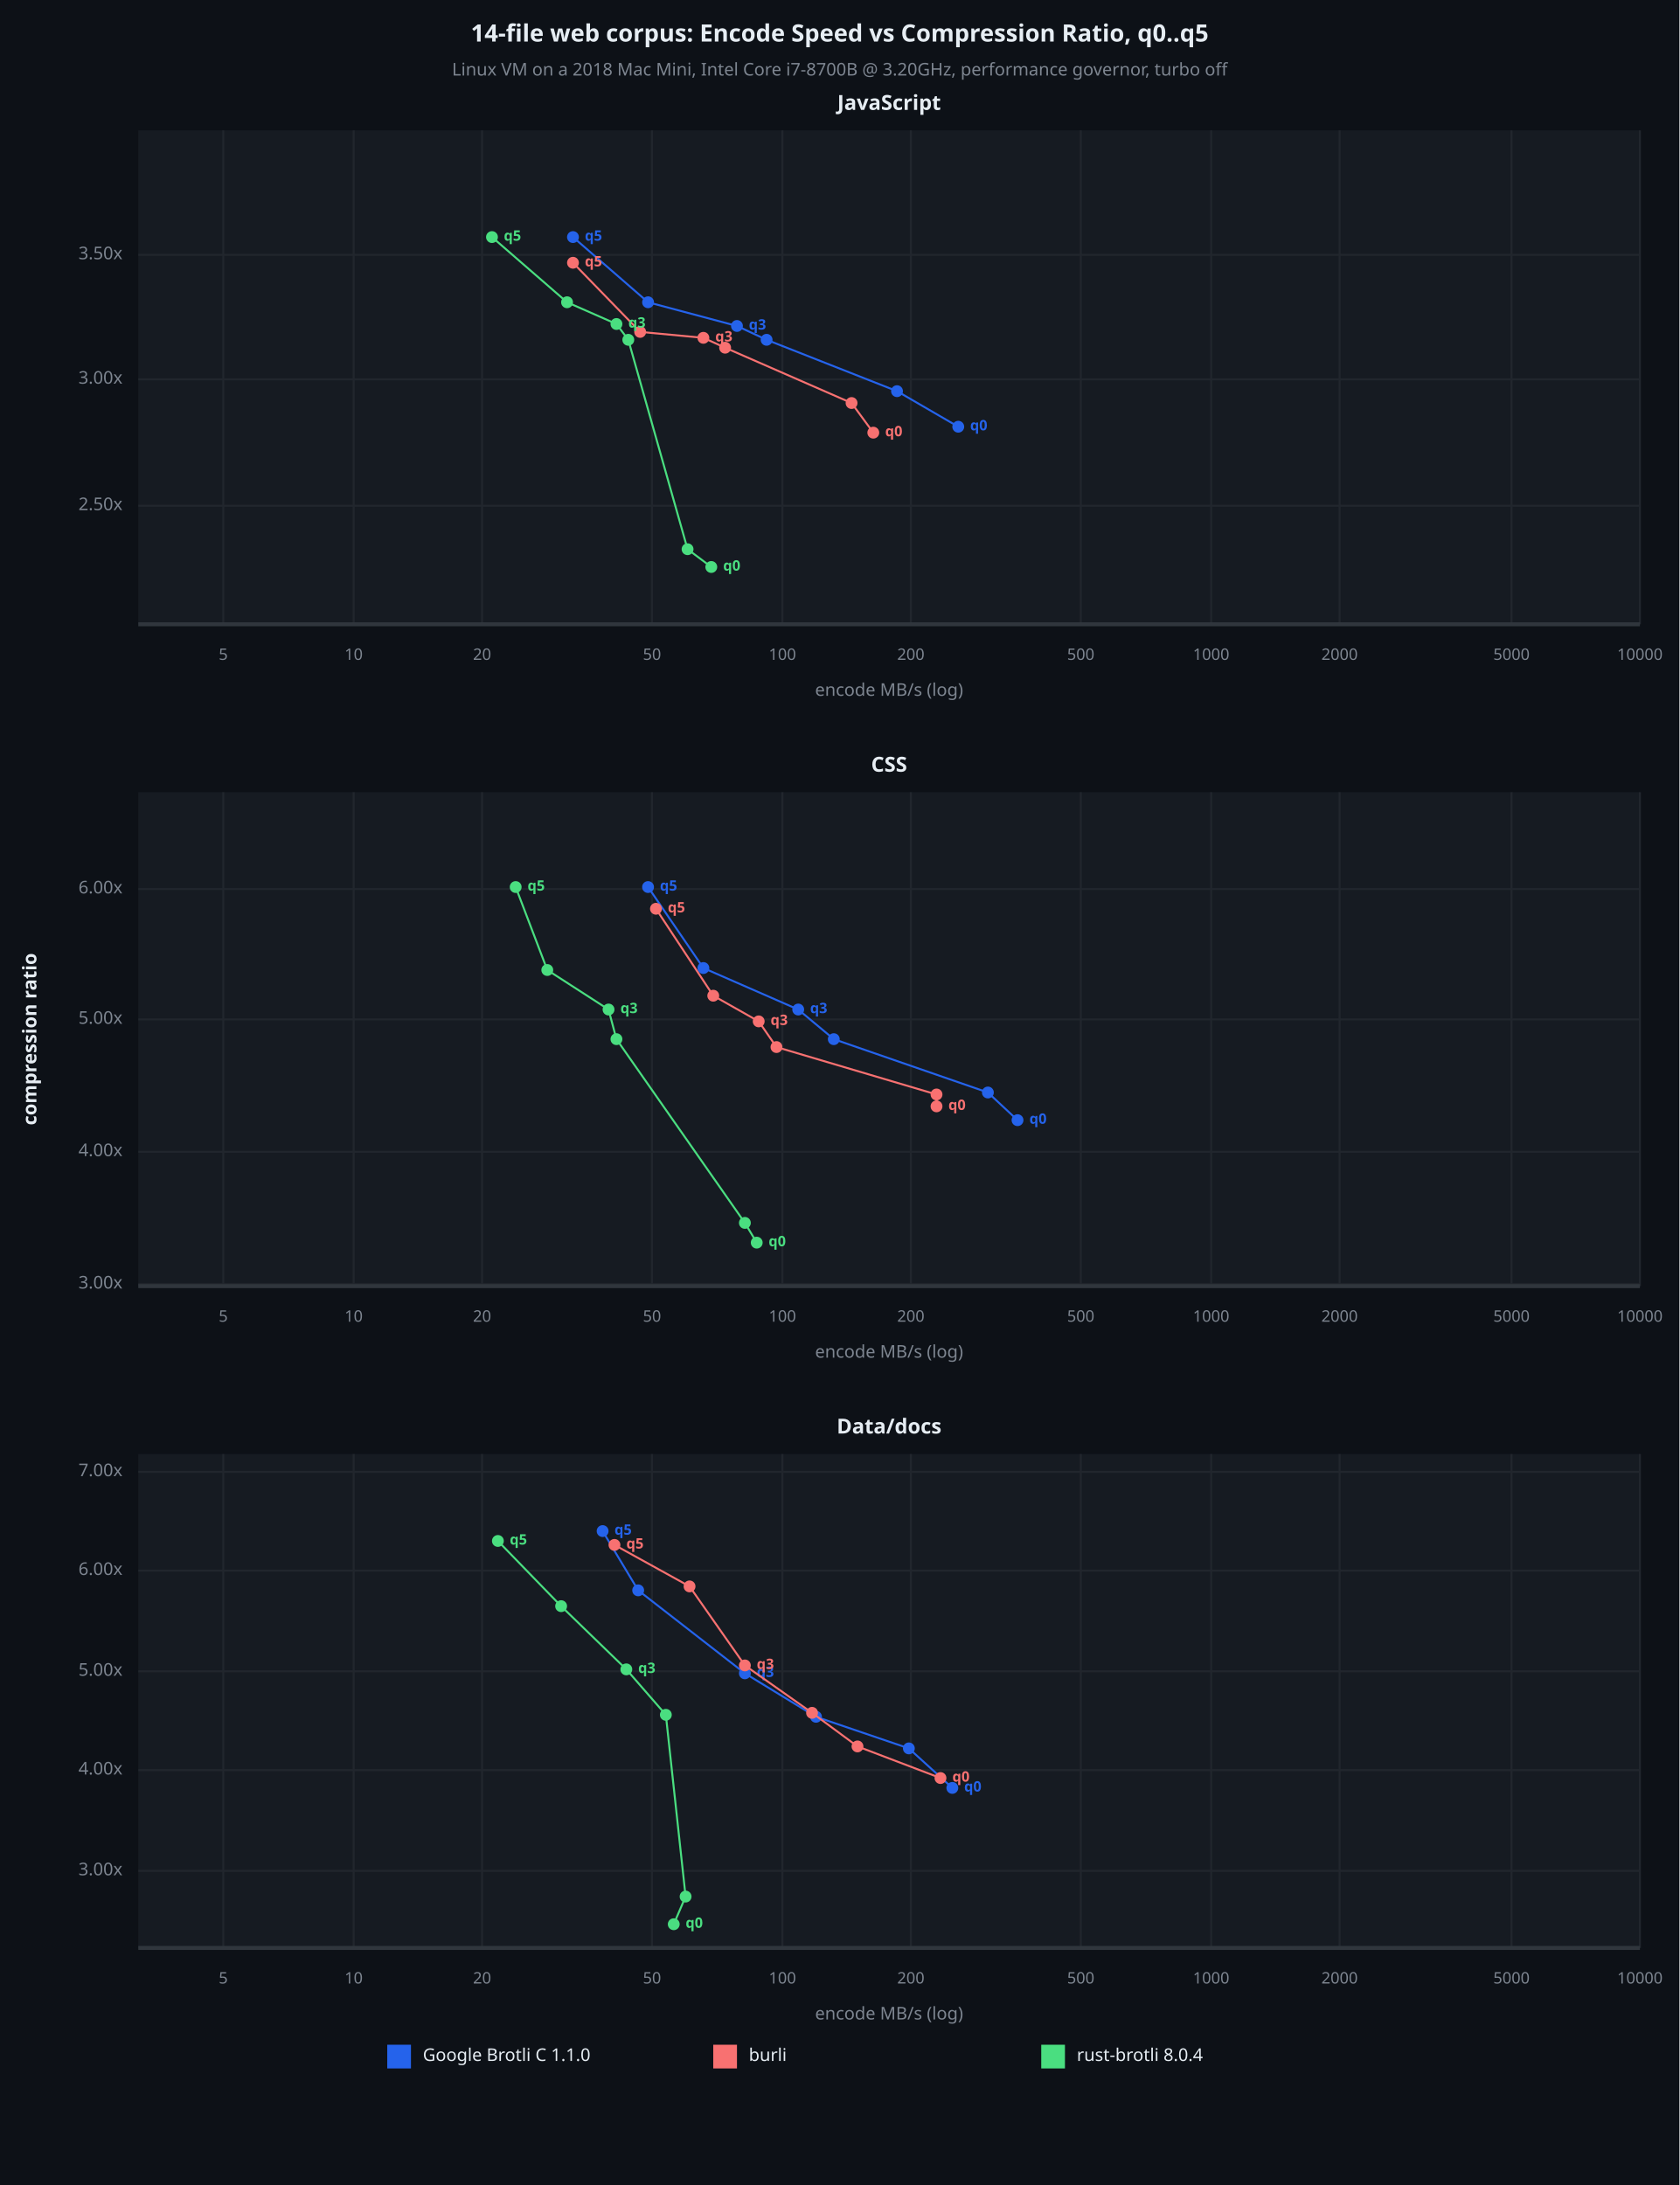
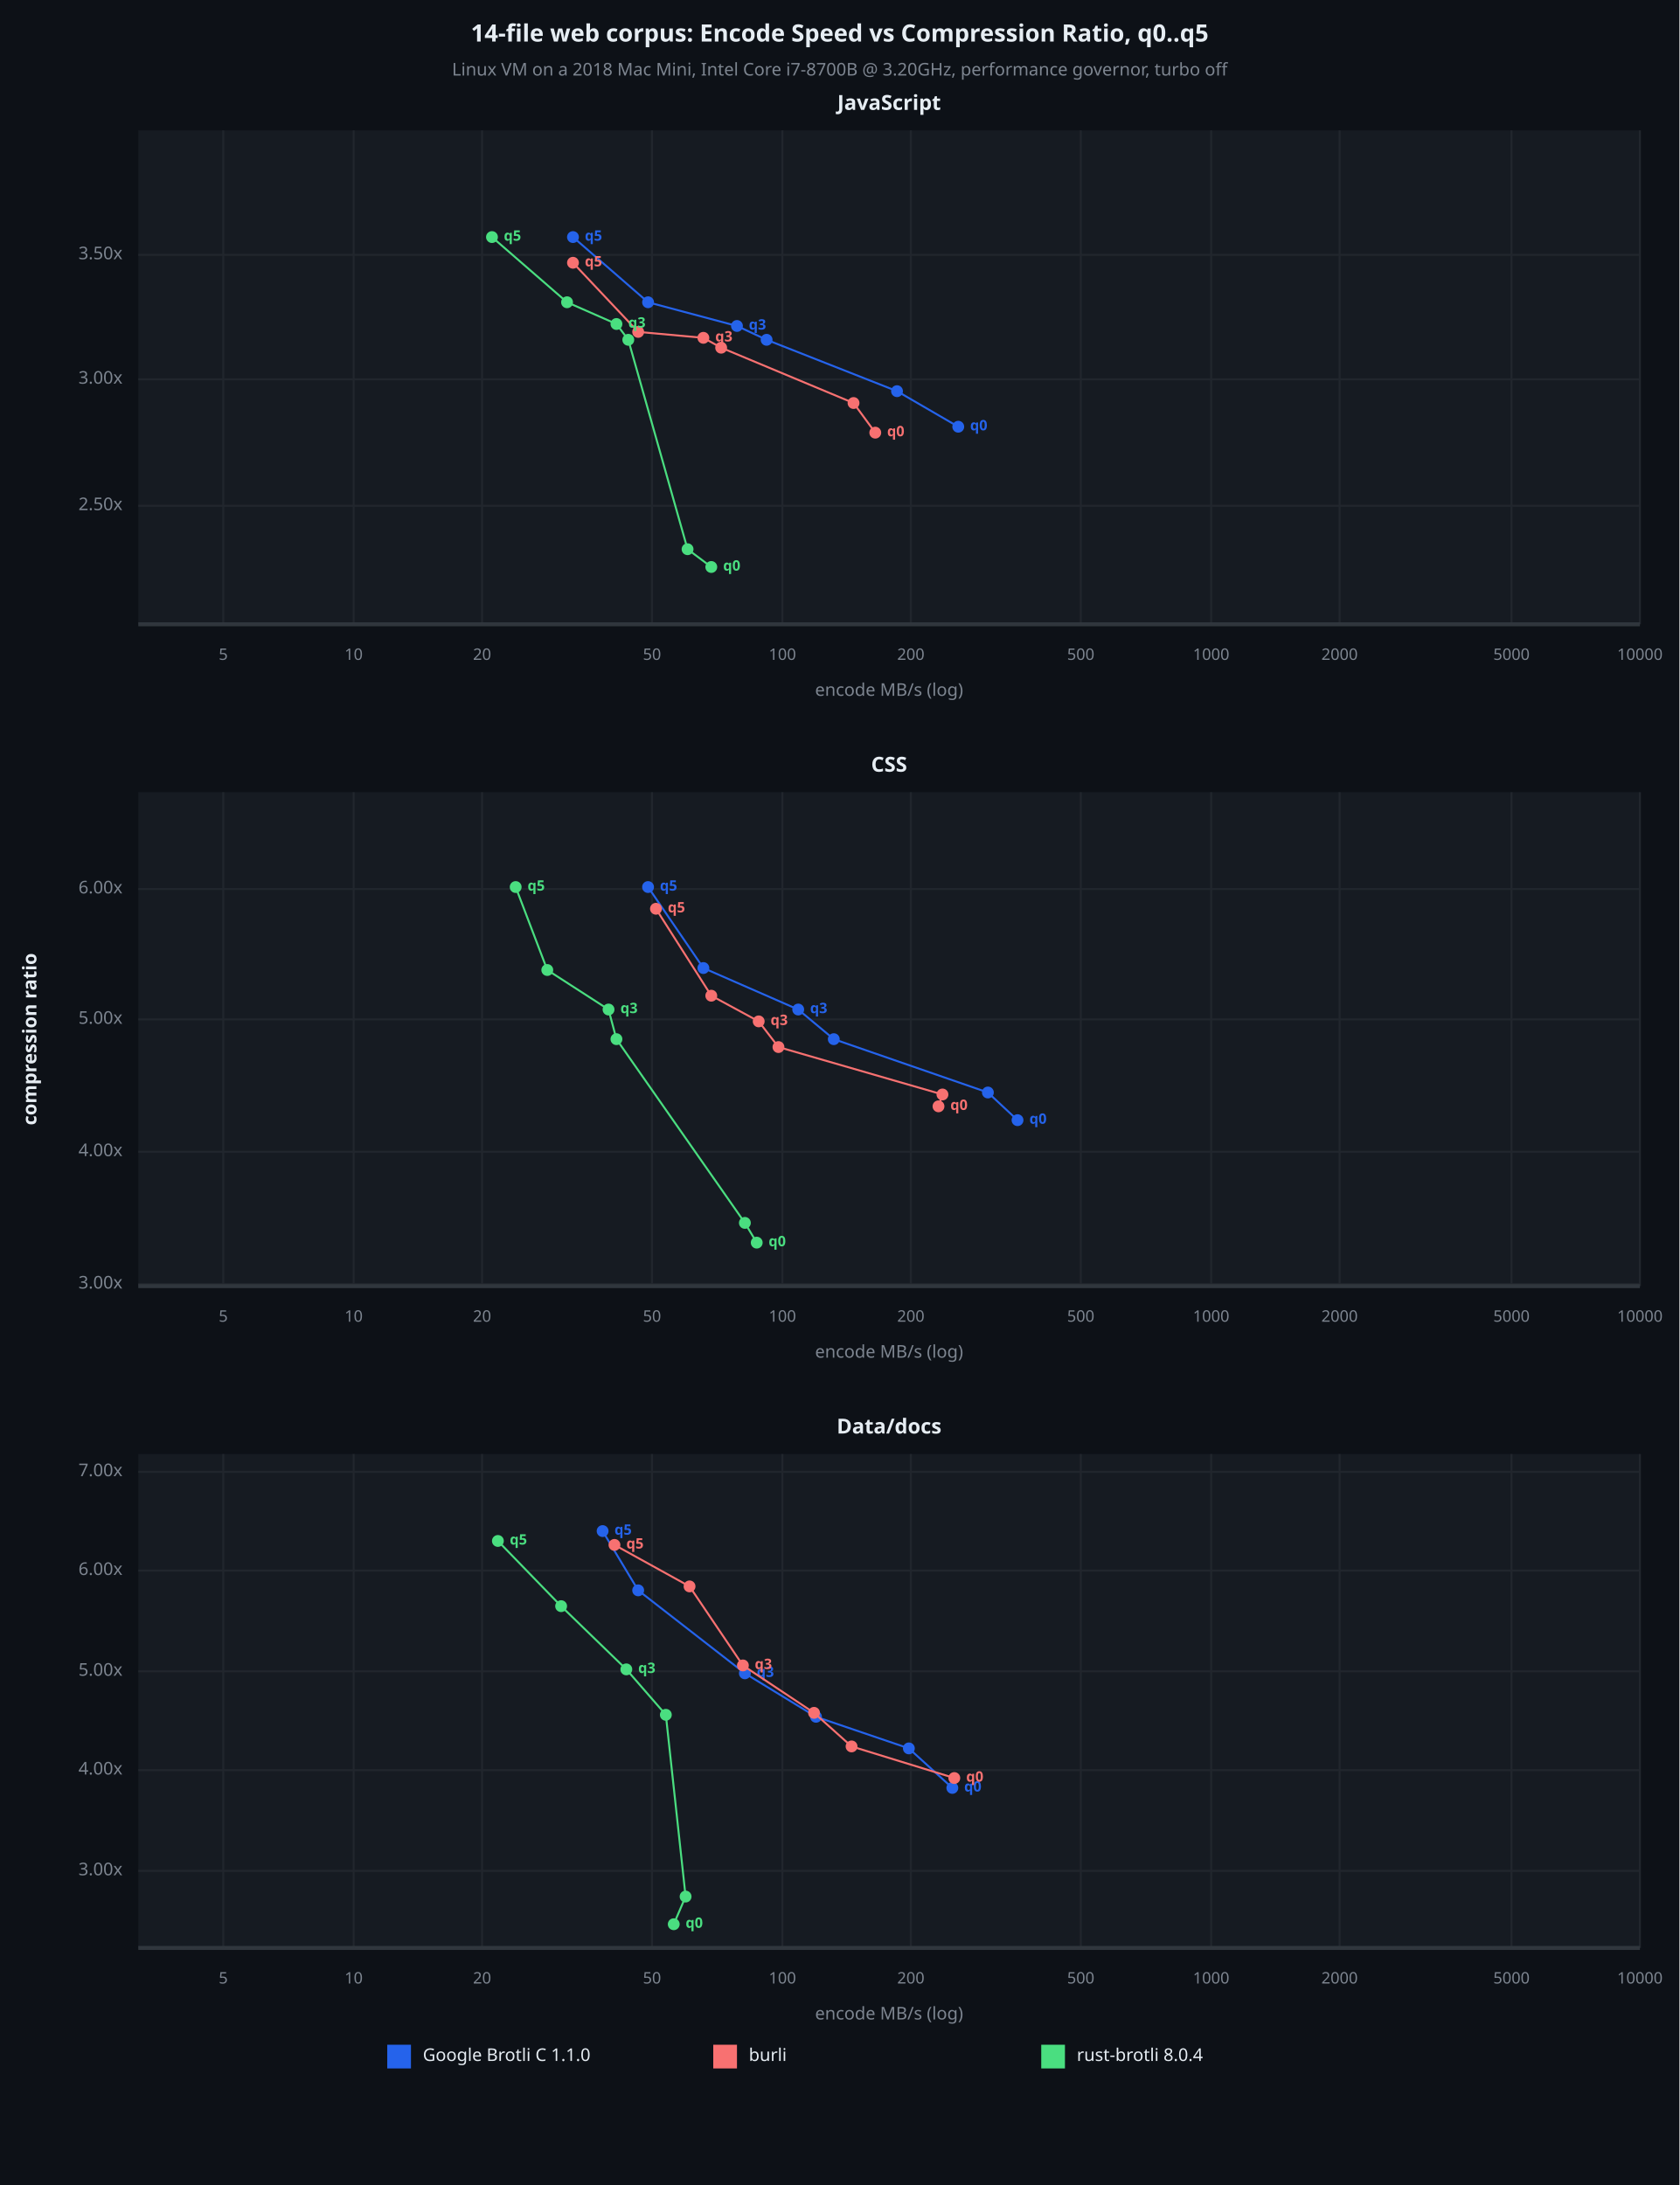
<svg xmlns="http://www.w3.org/2000/svg" viewBox="0 0 850 1106" font-family="system-ui, -apple-system, sans-serif">
  <rect x="0" y="0" width="850" height="1106" opacity="1" fill="#0D1117" stroke="none" />
  <text x="425" y="18" dy="0.5ex" text-anchor="middle" font-family="sans-serif" font-size="12.097" opacity="1" fill="#E6EDF3" font-weight="bold">
14-file web corpus: Encode Speed vs Compression Ratio, q0..q5
</text>
  <text x="425" y="36" dy="0.5ex" text-anchor="middle" font-family="sans-serif" font-size="8.871" opacity="1" fill="#7D8590">
Linux VM on a 2018 Mac Mini, Intel Core i7-8700B @ 3.20GHz, performance governor, turbo off
</text>
  <rect x="70" y="66" width="760" height="250" opacity="1" fill="#161B22" stroke="none" />
  <text x="450" y="53" dy="0.5ex" text-anchor="middle" font-family="sans-serif" font-size="10.484" opacity="1" fill="#E6EDF3" font-weight="bold">
JavaScript
</text>
  <polyline fill="none" opacity="1" stroke="#21262D" stroke-width="1" points="113,66 113,316 " />
  <text x="113" y="332" dy="0.5ex" text-anchor="middle" font-family="sans-serif" font-size="8.065" opacity="1" fill="#7D8590">
5
</text>
  <polyline fill="none" opacity="1" stroke="#21262D" stroke-width="1" points="179,66 179,316 " />
  <text x="179" y="332" dy="0.5ex" text-anchor="middle" font-family="sans-serif" font-size="8.065" opacity="1" fill="#7D8590">
10
</text>
  <polyline fill="none" opacity="1" stroke="#21262D" stroke-width="1" points="244,66 244,316 " />
  <text x="244" y="332" dy="0.5ex" text-anchor="middle" font-family="sans-serif" font-size="8.065" opacity="1" fill="#7D8590">
20
</text>
  <polyline fill="none" opacity="1" stroke="#21262D" stroke-width="1" points="330,66 330,316 " />
  <text x="330" y="332" dy="0.5ex" text-anchor="middle" font-family="sans-serif" font-size="8.065" opacity="1" fill="#7D8590">
50
</text>
  <polyline fill="none" opacity="1" stroke="#21262D" stroke-width="1" points="396,66 396,316 " />
  <text x="396" y="332" dy="0.5ex" text-anchor="middle" font-family="sans-serif" font-size="8.065" opacity="1" fill="#7D8590">
100
</text>
  <polyline fill="none" opacity="1" stroke="#21262D" stroke-width="1" points="461,66 461,316 " />
  <text x="461" y="332" dy="0.5ex" text-anchor="middle" font-family="sans-serif" font-size="8.065" opacity="1" fill="#7D8590">
200
</text>
  <polyline fill="none" opacity="1" stroke="#21262D" stroke-width="1" points="547,66 547,316 " />
  <text x="547" y="332" dy="0.5ex" text-anchor="middle" font-family="sans-serif" font-size="8.065" opacity="1" fill="#7D8590">
500
</text>
  <polyline fill="none" opacity="1" stroke="#21262D" stroke-width="1" points="613,66 613,316 " />
  <text x="613" y="332" dy="0.5ex" text-anchor="middle" font-family="sans-serif" font-size="8.065" opacity="1" fill="#7D8590">
1000
</text>
  <polyline fill="none" opacity="1" stroke="#21262D" stroke-width="1" points="678,66 678,316 " />
  <text x="678" y="332" dy="0.5ex" text-anchor="middle" font-family="sans-serif" font-size="8.065" opacity="1" fill="#7D8590">
2000
</text>
  <polyline fill="none" opacity="1" stroke="#21262D" stroke-width="1" points="765,66 765,316 " />
  <text x="765" y="332" dy="0.5ex" text-anchor="middle" font-family="sans-serif" font-size="8.065" opacity="1" fill="#7D8590">
5000
</text>
  <polyline fill="none" opacity="1" stroke="#21262D" stroke-width="1" points="830,66 830,316 " />
  <text x="830" y="332" dy="0.5ex" text-anchor="middle" font-family="sans-serif" font-size="8.065" opacity="1" fill="#7D8590">
10000
</text>
  <polyline fill="none" opacity="1" stroke="#21262D" stroke-width="1" points="70,256 830,256 " />
  <text x="62" y="256" dy="0.5ex" text-anchor="end" font-family="sans-serif" font-size="8.871" opacity="1" fill="#7D8590">
2.50x
</text>
  <polyline fill="none" opacity="1" stroke="#21262D" stroke-width="1" points="70,192 830,192 " />
  <text x="62" y="192" dy="0.5ex" text-anchor="end" font-family="sans-serif" font-size="8.871" opacity="1" fill="#7D8590">
3.00x
</text>
  <polyline fill="none" opacity="1" stroke="#21262D" stroke-width="1" points="70,129 830,129 " />
  <text x="62" y="129" dy="0.5ex" text-anchor="end" font-family="sans-serif" font-size="8.871" opacity="1" fill="#7D8590">
3.50x
</text>
  <polyline fill="none" opacity="1" stroke="#30363D" stroke-width="2" points="70,316 830,316 " />
  <polyline fill="none" opacity="1" stroke="#2563EB" stroke-width="1" points="485,216 454,198 388,172 373,165 328,153 290,120 " />
  <circle cx="485" cy="216" r="3" opacity="1" fill="#2563EB" stroke="none" stroke-width="1" />
  <text x="491" y="216" dy="0.5ex" text-anchor="start" font-family="sans-serif" font-size="7.258" opacity="1" fill="#2563EB" font-weight="bold">
q0
</text>
  <circle cx="454" cy="198" r="3" opacity="1" fill="#2563EB" stroke="none" stroke-width="1" />
  <circle cx="388" cy="172" r="3" opacity="1" fill="#2563EB" stroke="none" stroke-width="1" />
  <circle cx="373" cy="165" r="3" opacity="1" fill="#2563EB" stroke="none" stroke-width="1" />
  <text x="379" y="165" dy="0.5ex" text-anchor="start" font-family="sans-serif" font-size="7.258" opacity="1" fill="#2563EB" font-weight="bold">
q3
</text>
  <circle cx="328" cy="153" r="3" opacity="1" fill="#2563EB" stroke="none" stroke-width="1" />
  <circle cx="290" cy="120" r="3" opacity="1" fill="#2563EB" stroke="none" stroke-width="1" />
  <text x="296" y="120" dy="0.5ex" text-anchor="start" font-family="sans-serif" font-size="7.258" opacity="1" fill="#2563EB" font-weight="bold">
q5
</text>
-   <polyline fill="none" opacity="1" stroke="#F87171" stroke-width="1" points="442,219 431,204 367,176 356,171 324,168 290,133 " />
-   <circle cx="442" cy="219" r="3" opacity="1" fill="#F87171" stroke="none" stroke-width="1" />
-   <text x="448" y="219" dy="0.5ex" text-anchor="start" font-family="sans-serif" font-size="7.258" opacity="1" fill="#F87171" font-weight="bold">
- q0
- </text>
-   <circle cx="431" cy="204" r="3" opacity="1" fill="#F87171" stroke="none" stroke-width="1" />
-   <circle cx="367" cy="176" r="3" opacity="1" fill="#F87171" stroke="none" stroke-width="1" />
+   <polyline fill="none" opacity="1" stroke="#F87171" stroke-width="1" points="443,219 432,204 365,176 356,171 323,168 290,133 " />
+   <circle cx="443" cy="219" r="3" opacity="1" fill="#F87171" stroke="none" stroke-width="1" />
+   <text x="449" y="219" dy="0.5ex" text-anchor="start" font-family="sans-serif" font-size="7.258" opacity="1" fill="#F87171" font-weight="bold">
+ q0
+ </text>
+   <circle cx="432" cy="204" r="3" opacity="1" fill="#F87171" stroke="none" stroke-width="1" />
+   <circle cx="365" cy="176" r="3" opacity="1" fill="#F87171" stroke="none" stroke-width="1" />
  <circle cx="356" cy="171" r="3" opacity="1" fill="#F87171" stroke="none" stroke-width="1" />
  <text x="362" y="171" dy="0.5ex" text-anchor="start" font-family="sans-serif" font-size="7.258" opacity="1" fill="#F87171" font-weight="bold">
q3
</text>
-   <circle cx="324" cy="168" r="3" opacity="1" fill="#F87171" stroke="none" stroke-width="1" />
+   <circle cx="323" cy="168" r="3" opacity="1" fill="#F87171" stroke="none" stroke-width="1" />
  <circle cx="290" cy="133" r="3" opacity="1" fill="#F87171" stroke="none" stroke-width="1" />
  <text x="296" y="133" dy="0.5ex" text-anchor="start" font-family="sans-serif" font-size="7.258" opacity="1" fill="#F87171" font-weight="bold">
q5
</text>
  <polyline fill="none" opacity="1" stroke="#4ADE80" stroke-width="1" points="360,287 348,278 318,172 312,164 287,153 249,120 " />
  <circle cx="360" cy="287" r="3" opacity="1" fill="#4ADE80" stroke="none" stroke-width="1" />
  <text x="366" y="287" dy="0.5ex" text-anchor="start" font-family="sans-serif" font-size="7.258" opacity="1" fill="#4ADE80" font-weight="bold">
q0
</text>
  <circle cx="348" cy="278" r="3" opacity="1" fill="#4ADE80" stroke="none" stroke-width="1" />
  <circle cx="318" cy="172" r="3" opacity="1" fill="#4ADE80" stroke="none" stroke-width="1" />
  <circle cx="312" cy="164" r="3" opacity="1" fill="#4ADE80" stroke="none" stroke-width="1" />
  <text x="318" y="164" dy="0.5ex" text-anchor="start" font-family="sans-serif" font-size="7.258" opacity="1" fill="#4ADE80" font-weight="bold">
q3
</text>
  <circle cx="287" cy="153" r="3" opacity="1" fill="#4ADE80" stroke="none" stroke-width="1" />
  <circle cx="249" cy="120" r="3" opacity="1" fill="#4ADE80" stroke="none" stroke-width="1" />
  <text x="255" y="120" dy="0.5ex" text-anchor="start" font-family="sans-serif" font-size="7.258" opacity="1" fill="#4ADE80" font-weight="bold">
q5
</text>
  <text x="450" y="350" dy="0.5ex" text-anchor="middle" font-family="sans-serif" font-size="8.871" opacity="1" fill="#7D8590">
encode MB/s (log)
</text>
  <rect x="70" y="401" width="760" height="250" opacity="1" fill="#161B22" stroke="none" />
  <text x="450" y="388" dy="0.5ex" text-anchor="middle" font-family="sans-serif" font-size="10.484" opacity="1" fill="#E6EDF3" font-weight="bold">
CSS
</text>
  <polyline fill="none" opacity="1" stroke="#21262D" stroke-width="1" points="113,401 113,651 " />
  <text x="113" y="667" dy="0.5ex" text-anchor="middle" font-family="sans-serif" font-size="8.065" opacity="1" fill="#7D8590">
5
</text>
  <polyline fill="none" opacity="1" stroke="#21262D" stroke-width="1" points="179,401 179,651 " />
  <text x="179" y="667" dy="0.5ex" text-anchor="middle" font-family="sans-serif" font-size="8.065" opacity="1" fill="#7D8590">
10
</text>
  <polyline fill="none" opacity="1" stroke="#21262D" stroke-width="1" points="244,401 244,651 " />
  <text x="244" y="667" dy="0.5ex" text-anchor="middle" font-family="sans-serif" font-size="8.065" opacity="1" fill="#7D8590">
20
</text>
  <polyline fill="none" opacity="1" stroke="#21262D" stroke-width="1" points="330,401 330,651 " />
  <text x="330" y="667" dy="0.5ex" text-anchor="middle" font-family="sans-serif" font-size="8.065" opacity="1" fill="#7D8590">
50
</text>
  <polyline fill="none" opacity="1" stroke="#21262D" stroke-width="1" points="396,401 396,651 " />
  <text x="396" y="667" dy="0.5ex" text-anchor="middle" font-family="sans-serif" font-size="8.065" opacity="1" fill="#7D8590">
100
</text>
  <polyline fill="none" opacity="1" stroke="#21262D" stroke-width="1" points="461,401 461,651 " />
  <text x="461" y="667" dy="0.5ex" text-anchor="middle" font-family="sans-serif" font-size="8.065" opacity="1" fill="#7D8590">
200
</text>
  <polyline fill="none" opacity="1" stroke="#21262D" stroke-width="1" points="547,401 547,651 " />
  <text x="547" y="667" dy="0.5ex" text-anchor="middle" font-family="sans-serif" font-size="8.065" opacity="1" fill="#7D8590">
500
</text>
  <polyline fill="none" opacity="1" stroke="#21262D" stroke-width="1" points="613,401 613,651 " />
  <text x="613" y="667" dy="0.5ex" text-anchor="middle" font-family="sans-serif" font-size="8.065" opacity="1" fill="#7D8590">
1000
</text>
  <polyline fill="none" opacity="1" stroke="#21262D" stroke-width="1" points="678,401 678,651 " />
  <text x="678" y="667" dy="0.5ex" text-anchor="middle" font-family="sans-serif" font-size="8.065" opacity="1" fill="#7D8590">
2000
</text>
  <polyline fill="none" opacity="1" stroke="#21262D" stroke-width="1" points="765,401 765,651 " />
  <text x="765" y="667" dy="0.5ex" text-anchor="middle" font-family="sans-serif" font-size="8.065" opacity="1" fill="#7D8590">
5000
</text>
  <polyline fill="none" opacity="1" stroke="#21262D" stroke-width="1" points="830,401 830,651 " />
  <text x="830" y="667" dy="0.5ex" text-anchor="middle" font-family="sans-serif" font-size="8.065" opacity="1" fill="#7D8590">
10000
</text>
  <polyline fill="none" opacity="1" stroke="#21262D" stroke-width="1" points="70,650 830,650 " />
  <text x="62" y="650" dy="0.5ex" text-anchor="end" font-family="sans-serif" font-size="8.871" opacity="1" fill="#7D8590">
3.00x
</text>
  <polyline fill="none" opacity="1" stroke="#21262D" stroke-width="1" points="70,583 830,583 " />
  <text x="62" y="583" dy="0.5ex" text-anchor="end" font-family="sans-serif" font-size="8.871" opacity="1" fill="#7D8590">
4.00x
</text>
  <polyline fill="none" opacity="1" stroke="#21262D" stroke-width="1" points="70,516 830,516 " />
  <text x="62" y="516" dy="0.5ex" text-anchor="end" font-family="sans-serif" font-size="8.871" opacity="1" fill="#7D8590">
5.00x
</text>
  <polyline fill="none" opacity="1" stroke="#21262D" stroke-width="1" points="70,450 830,450 " />
  <text x="62" y="450" dy="0.5ex" text-anchor="end" font-family="sans-serif" font-size="8.871" opacity="1" fill="#7D8590">
6.00x
</text>
  <polyline fill="none" opacity="1" stroke="#30363D" stroke-width="2" points="70,651 830,651 " />
  <polyline fill="none" opacity="1" stroke="#2563EB" stroke-width="1" points="515,567 500,553 422,526 404,511 356,490 328,449 " />
  <circle cx="515" cy="567" r="3" opacity="1" fill="#2563EB" stroke="none" stroke-width="1" />
  <text x="521" y="567" dy="0.5ex" text-anchor="start" font-family="sans-serif" font-size="7.258" opacity="1" fill="#2563EB" font-weight="bold">
q0
</text>
  <circle cx="500" cy="553" r="3" opacity="1" fill="#2563EB" stroke="none" stroke-width="1" />
  <circle cx="422" cy="526" r="3" opacity="1" fill="#2563EB" stroke="none" stroke-width="1" />
  <circle cx="404" cy="511" r="3" opacity="1" fill="#2563EB" stroke="none" stroke-width="1" />
  <text x="410" y="511" dy="0.5ex" text-anchor="start" font-family="sans-serif" font-size="7.258" opacity="1" fill="#2563EB" font-weight="bold">
q3
</text>
  <circle cx="356" cy="490" r="3" opacity="1" fill="#2563EB" stroke="none" stroke-width="1" />
  <circle cx="328" cy="449" r="3" opacity="1" fill="#2563EB" stroke="none" stroke-width="1" />
  <text x="334" y="449" dy="0.5ex" text-anchor="start" font-family="sans-serif" font-size="7.258" opacity="1" fill="#2563EB" font-weight="bold">
q5
</text>
-   <polyline fill="none" opacity="1" stroke="#F87171" stroke-width="1" points="474,560 474,554 393,530 384,517 361,504 332,460 " />
-   <circle cx="474" cy="560" r="3" opacity="1" fill="#F87171" stroke="none" stroke-width="1" />
-   <text x="480" y="560" dy="0.5ex" text-anchor="start" font-family="sans-serif" font-size="7.258" opacity="1" fill="#F87171" font-weight="bold">
- q0
- </text>
-   <circle cx="474" cy="554" r="3" opacity="1" fill="#F87171" stroke="none" stroke-width="1" />
-   <circle cx="393" cy="530" r="3" opacity="1" fill="#F87171" stroke="none" stroke-width="1" />
+   <polyline fill="none" opacity="1" stroke="#F87171" stroke-width="1" points="475,560 477,554 394,530 384,517 360,504 332,460 " />
+   <circle cx="475" cy="560" r="3" opacity="1" fill="#F87171" stroke="none" stroke-width="1" />
+   <text x="481" y="560" dy="0.5ex" text-anchor="start" font-family="sans-serif" font-size="7.258" opacity="1" fill="#F87171" font-weight="bold">
+ q0
+ </text>
+   <circle cx="477" cy="554" r="3" opacity="1" fill="#F87171" stroke="none" stroke-width="1" />
+   <circle cx="394" cy="530" r="3" opacity="1" fill="#F87171" stroke="none" stroke-width="1" />
  <circle cx="384" cy="517" r="3" opacity="1" fill="#F87171" stroke="none" stroke-width="1" />
  <text x="390" y="517" dy="0.5ex" text-anchor="start" font-family="sans-serif" font-size="7.258" opacity="1" fill="#F87171" font-weight="bold">
q3
</text>
-   <circle cx="361" cy="504" r="3" opacity="1" fill="#F87171" stroke="none" stroke-width="1" />
+   <circle cx="360" cy="504" r="3" opacity="1" fill="#F87171" stroke="none" stroke-width="1" />
  <circle cx="332" cy="460" r="3" opacity="1" fill="#F87171" stroke="none" stroke-width="1" />
  <text x="338" y="460" dy="0.5ex" text-anchor="start" font-family="sans-serif" font-size="7.258" opacity="1" fill="#F87171" font-weight="bold">
q5
</text>
  <polyline fill="none" opacity="1" stroke="#4ADE80" stroke-width="1" points="383,629 377,619 312,526 308,511 277,491 261,449 " />
  <circle cx="383" cy="629" r="3" opacity="1" fill="#4ADE80" stroke="none" stroke-width="1" />
  <text x="389" y="629" dy="0.5ex" text-anchor="start" font-family="sans-serif" font-size="7.258" opacity="1" fill="#4ADE80" font-weight="bold">
q0
</text>
  <circle cx="377" cy="619" r="3" opacity="1" fill="#4ADE80" stroke="none" stroke-width="1" />
  <circle cx="312" cy="526" r="3" opacity="1" fill="#4ADE80" stroke="none" stroke-width="1" />
  <circle cx="308" cy="511" r="3" opacity="1" fill="#4ADE80" stroke="none" stroke-width="1" />
  <text x="314" y="511" dy="0.5ex" text-anchor="start" font-family="sans-serif" font-size="7.258" opacity="1" fill="#4ADE80" font-weight="bold">
q3
</text>
  <circle cx="277" cy="491" r="3" opacity="1" fill="#4ADE80" stroke="none" stroke-width="1" />
  <circle cx="261" cy="449" r="3" opacity="1" fill="#4ADE80" stroke="none" stroke-width="1" />
  <text x="267" y="449" dy="0.5ex" text-anchor="start" font-family="sans-serif" font-size="7.258" opacity="1" fill="#4ADE80" font-weight="bold">
q5
</text>
  <text x="450" y="685" dy="0.5ex" text-anchor="middle" font-family="sans-serif" font-size="8.871" opacity="1" fill="#7D8590">
encode MB/s (log)
</text>
  <rect x="70" y="736" width="760" height="250" opacity="1" fill="#161B22" stroke="none" />
  <text x="450" y="723" dy="0.5ex" text-anchor="middle" font-family="sans-serif" font-size="10.484" opacity="1" fill="#E6EDF3" font-weight="bold">
Data/docs
</text>
  <polyline fill="none" opacity="1" stroke="#21262D" stroke-width="1" points="113,736 113,986 " />
  <text x="113" y="1002" dy="0.5ex" text-anchor="middle" font-family="sans-serif" font-size="8.065" opacity="1" fill="#7D8590">
5
</text>
  <polyline fill="none" opacity="1" stroke="#21262D" stroke-width="1" points="179,736 179,986 " />
  <text x="179" y="1002" dy="0.5ex" text-anchor="middle" font-family="sans-serif" font-size="8.065" opacity="1" fill="#7D8590">
10
</text>
  <polyline fill="none" opacity="1" stroke="#21262D" stroke-width="1" points="244,736 244,986 " />
  <text x="244" y="1002" dy="0.5ex" text-anchor="middle" font-family="sans-serif" font-size="8.065" opacity="1" fill="#7D8590">
20
</text>
  <polyline fill="none" opacity="1" stroke="#21262D" stroke-width="1" points="330,736 330,986 " />
  <text x="330" y="1002" dy="0.5ex" text-anchor="middle" font-family="sans-serif" font-size="8.065" opacity="1" fill="#7D8590">
50
</text>
  <polyline fill="none" opacity="1" stroke="#21262D" stroke-width="1" points="396,736 396,986 " />
  <text x="396" y="1002" dy="0.5ex" text-anchor="middle" font-family="sans-serif" font-size="8.065" opacity="1" fill="#7D8590">
100
</text>
  <polyline fill="none" opacity="1" stroke="#21262D" stroke-width="1" points="461,736 461,986 " />
  <text x="461" y="1002" dy="0.5ex" text-anchor="middle" font-family="sans-serif" font-size="8.065" opacity="1" fill="#7D8590">
200
</text>
  <polyline fill="none" opacity="1" stroke="#21262D" stroke-width="1" points="547,736 547,986 " />
  <text x="547" y="1002" dy="0.5ex" text-anchor="middle" font-family="sans-serif" font-size="8.065" opacity="1" fill="#7D8590">
500
</text>
  <polyline fill="none" opacity="1" stroke="#21262D" stroke-width="1" points="613,736 613,986 " />
  <text x="613" y="1002" dy="0.5ex" text-anchor="middle" font-family="sans-serif" font-size="8.065" opacity="1" fill="#7D8590">
1000
</text>
  <polyline fill="none" opacity="1" stroke="#21262D" stroke-width="1" points="678,736 678,986 " />
  <text x="678" y="1002" dy="0.5ex" text-anchor="middle" font-family="sans-serif" font-size="8.065" opacity="1" fill="#7D8590">
2000
</text>
  <polyline fill="none" opacity="1" stroke="#21262D" stroke-width="1" points="765,736 765,986 " />
  <text x="765" y="1002" dy="0.5ex" text-anchor="middle" font-family="sans-serif" font-size="8.065" opacity="1" fill="#7D8590">
5000
</text>
  <polyline fill="none" opacity="1" stroke="#21262D" stroke-width="1" points="830,736 830,986 " />
  <text x="830" y="1002" dy="0.5ex" text-anchor="middle" font-family="sans-serif" font-size="8.065" opacity="1" fill="#7D8590">
10000
</text>
  <polyline fill="none" opacity="1" stroke="#21262D" stroke-width="1" points="70,947 830,947 " />
  <text x="62" y="947" dy="0.5ex" text-anchor="end" font-family="sans-serif" font-size="8.871" opacity="1" fill="#7D8590">
3.00x
</text>
  <polyline fill="none" opacity="1" stroke="#21262D" stroke-width="1" points="70,896 830,896 " />
  <text x="62" y="896" dy="0.5ex" text-anchor="end" font-family="sans-serif" font-size="8.871" opacity="1" fill="#7D8590">
4.00x
</text>
  <polyline fill="none" opacity="1" stroke="#21262D" stroke-width="1" points="70,846 830,846 " />
  <text x="62" y="846" dy="0.5ex" text-anchor="end" font-family="sans-serif" font-size="8.871" opacity="1" fill="#7D8590">
5.00x
</text>
  <polyline fill="none" opacity="1" stroke="#21262D" stroke-width="1" points="70,795 830,795 " />
  <text x="62" y="795" dy="0.5ex" text-anchor="end" font-family="sans-serif" font-size="8.871" opacity="1" fill="#7D8590">
6.00x
</text>
  <polyline fill="none" opacity="1" stroke="#21262D" stroke-width="1" points="70,745 830,745 " />
  <text x="62" y="745" dy="0.5ex" text-anchor="end" font-family="sans-serif" font-size="8.871" opacity="1" fill="#7D8590">
7.00x
</text>
  <polyline fill="none" opacity="1" stroke="#30363D" stroke-width="2" points="70,986 830,986 " />
  <polyline fill="none" opacity="1" stroke="#2563EB" stroke-width="1" points="482,905 460,885 413,869 377,847 323,805 305,775 " />
  <circle cx="482" cy="905" r="3" opacity="1" fill="#2563EB" stroke="none" stroke-width="1" />
  <text x="488" y="905" dy="0.5ex" text-anchor="start" font-family="sans-serif" font-size="7.258" opacity="1" fill="#2563EB" font-weight="bold">
q0
</text>
  <circle cx="460" cy="885" r="3" opacity="1" fill="#2563EB" stroke="none" stroke-width="1" />
  <circle cx="413" cy="869" r="3" opacity="1" fill="#2563EB" stroke="none" stroke-width="1" />
  <circle cx="377" cy="847" r="3" opacity="1" fill="#2563EB" stroke="none" stroke-width="1" />
  <text x="383" y="847" dy="0.5ex" text-anchor="start" font-family="sans-serif" font-size="7.258" opacity="1" fill="#2563EB" font-weight="bold">
q3
</text>
  <circle cx="323" cy="805" r="3" opacity="1" fill="#2563EB" stroke="none" stroke-width="1" />
  <circle cx="305" cy="775" r="3" opacity="1" fill="#2563EB" stroke="none" stroke-width="1" />
  <text x="311" y="775" dy="0.5ex" text-anchor="start" font-family="sans-serif" font-size="7.258" opacity="1" fill="#2563EB" font-weight="bold">
q5
</text>
-   <polyline fill="none" opacity="1" stroke="#F87171" stroke-width="1" points="476,900 434,884 411,867 377,843 349,803 311,782 " />
-   <circle cx="476" cy="900" r="3" opacity="1" fill="#F87171" stroke="none" stroke-width="1" />
-   <text x="482" y="900" dy="0.5ex" text-anchor="start" font-family="sans-serif" font-size="7.258" opacity="1" fill="#F87171" font-weight="bold">
- q0
- </text>
-   <circle cx="434" cy="884" r="3" opacity="1" fill="#F87171" stroke="none" stroke-width="1" />
-   <circle cx="411" cy="867" r="3" opacity="1" fill="#F87171" stroke="none" stroke-width="1" />
-   <circle cx="377" cy="843" r="3" opacity="1" fill="#F87171" stroke="none" stroke-width="1" />
-   <text x="383" y="843" dy="0.5ex" text-anchor="start" font-family="sans-serif" font-size="7.258" opacity="1" fill="#F87171" font-weight="bold">
+   <polyline fill="none" opacity="1" stroke="#F87171" stroke-width="1" points="483,900 431,884 412,867 376,843 349,803 311,782 " />
+   <circle cx="483" cy="900" r="3" opacity="1" fill="#F87171" stroke="none" stroke-width="1" />
+   <text x="489" y="900" dy="0.5ex" text-anchor="start" font-family="sans-serif" font-size="7.258" opacity="1" fill="#F87171" font-weight="bold">
+ q0
+ </text>
+   <circle cx="431" cy="884" r="3" opacity="1" fill="#F87171" stroke="none" stroke-width="1" />
+   <circle cx="412" cy="867" r="3" opacity="1" fill="#F87171" stroke="none" stroke-width="1" />
+   <circle cx="376" cy="843" r="3" opacity="1" fill="#F87171" stroke="none" stroke-width="1" />
+   <text x="382" y="843" dy="0.5ex" text-anchor="start" font-family="sans-serif" font-size="7.258" opacity="1" fill="#F87171" font-weight="bold">
q3
</text>
  <circle cx="349" cy="803" r="3" opacity="1" fill="#F87171" stroke="none" stroke-width="1" />
  <circle cx="311" cy="782" r="3" opacity="1" fill="#F87171" stroke="none" stroke-width="1" />
  <text x="317" y="782" dy="0.5ex" text-anchor="start" font-family="sans-serif" font-size="7.258" opacity="1" fill="#F87171" font-weight="bold">
q5
</text>
  <polyline fill="none" opacity="1" stroke="#4ADE80" stroke-width="1" points="341,974 347,960 337,868 317,845 284,813 252,780 " />
  <circle cx="341" cy="974" r="3" opacity="1" fill="#4ADE80" stroke="none" stroke-width="1" />
  <text x="347" y="974" dy="0.5ex" text-anchor="start" font-family="sans-serif" font-size="7.258" opacity="1" fill="#4ADE80" font-weight="bold">
q0
</text>
  <circle cx="347" cy="960" r="3" opacity="1" fill="#4ADE80" stroke="none" stroke-width="1" />
  <circle cx="337" cy="868" r="3" opacity="1" fill="#4ADE80" stroke="none" stroke-width="1" />
  <circle cx="317" cy="845" r="3" opacity="1" fill="#4ADE80" stroke="none" stroke-width="1" />
  <text x="323" y="845" dy="0.5ex" text-anchor="start" font-family="sans-serif" font-size="7.258" opacity="1" fill="#4ADE80" font-weight="bold">
q3
</text>
  <circle cx="284" cy="813" r="3" opacity="1" fill="#4ADE80" stroke="none" stroke-width="1" />
  <circle cx="252" cy="780" r="3" opacity="1" fill="#4ADE80" stroke="none" stroke-width="1" />
  <text x="258" y="780" dy="0.5ex" text-anchor="start" font-family="sans-serif" font-size="7.258" opacity="1" fill="#4ADE80" font-weight="bold">
q5
</text>
  <text x="450" y="1020" dy="0.5ex" text-anchor="middle" font-family="sans-serif" font-size="8.871" opacity="1" fill="#7D8590">
encode MB/s (log)
</text>
  <text x="16" y="526" dy="0.5ex" text-anchor="middle" font-family="sans-serif" font-size="9.677" opacity="1" fill="#E6EDF3" font-weight="bold" transform="rotate(270, 16, 526)">
compression ratio
</text>
  <rect x="196" y="1035" width="12" height="12" opacity="1" fill="#2563EB" stroke="none" />
  <text x="214" y="1041" dy="0.5ex" text-anchor="start" font-family="sans-serif" font-size="8.871" opacity="1" fill="#E6EDF3">
Google Brotli C 1.1.0
</text>
  <rect x="361" y="1035" width="12" height="12" opacity="1" fill="#F87171" stroke="none" />
  <text x="379" y="1041" dy="0.5ex" text-anchor="start" font-family="sans-serif" font-size="8.871" opacity="1" fill="#E6EDF3">
burli
</text>
  <rect x="527" y="1035" width="12" height="12" opacity="1" fill="#4ADE80" stroke="none" />
  <text x="545" y="1041" dy="0.5ex" text-anchor="start" font-family="sans-serif" font-size="8.871" opacity="1" fill="#E6EDF3">
rust-brotli 8.0.4
</text>
</svg>
